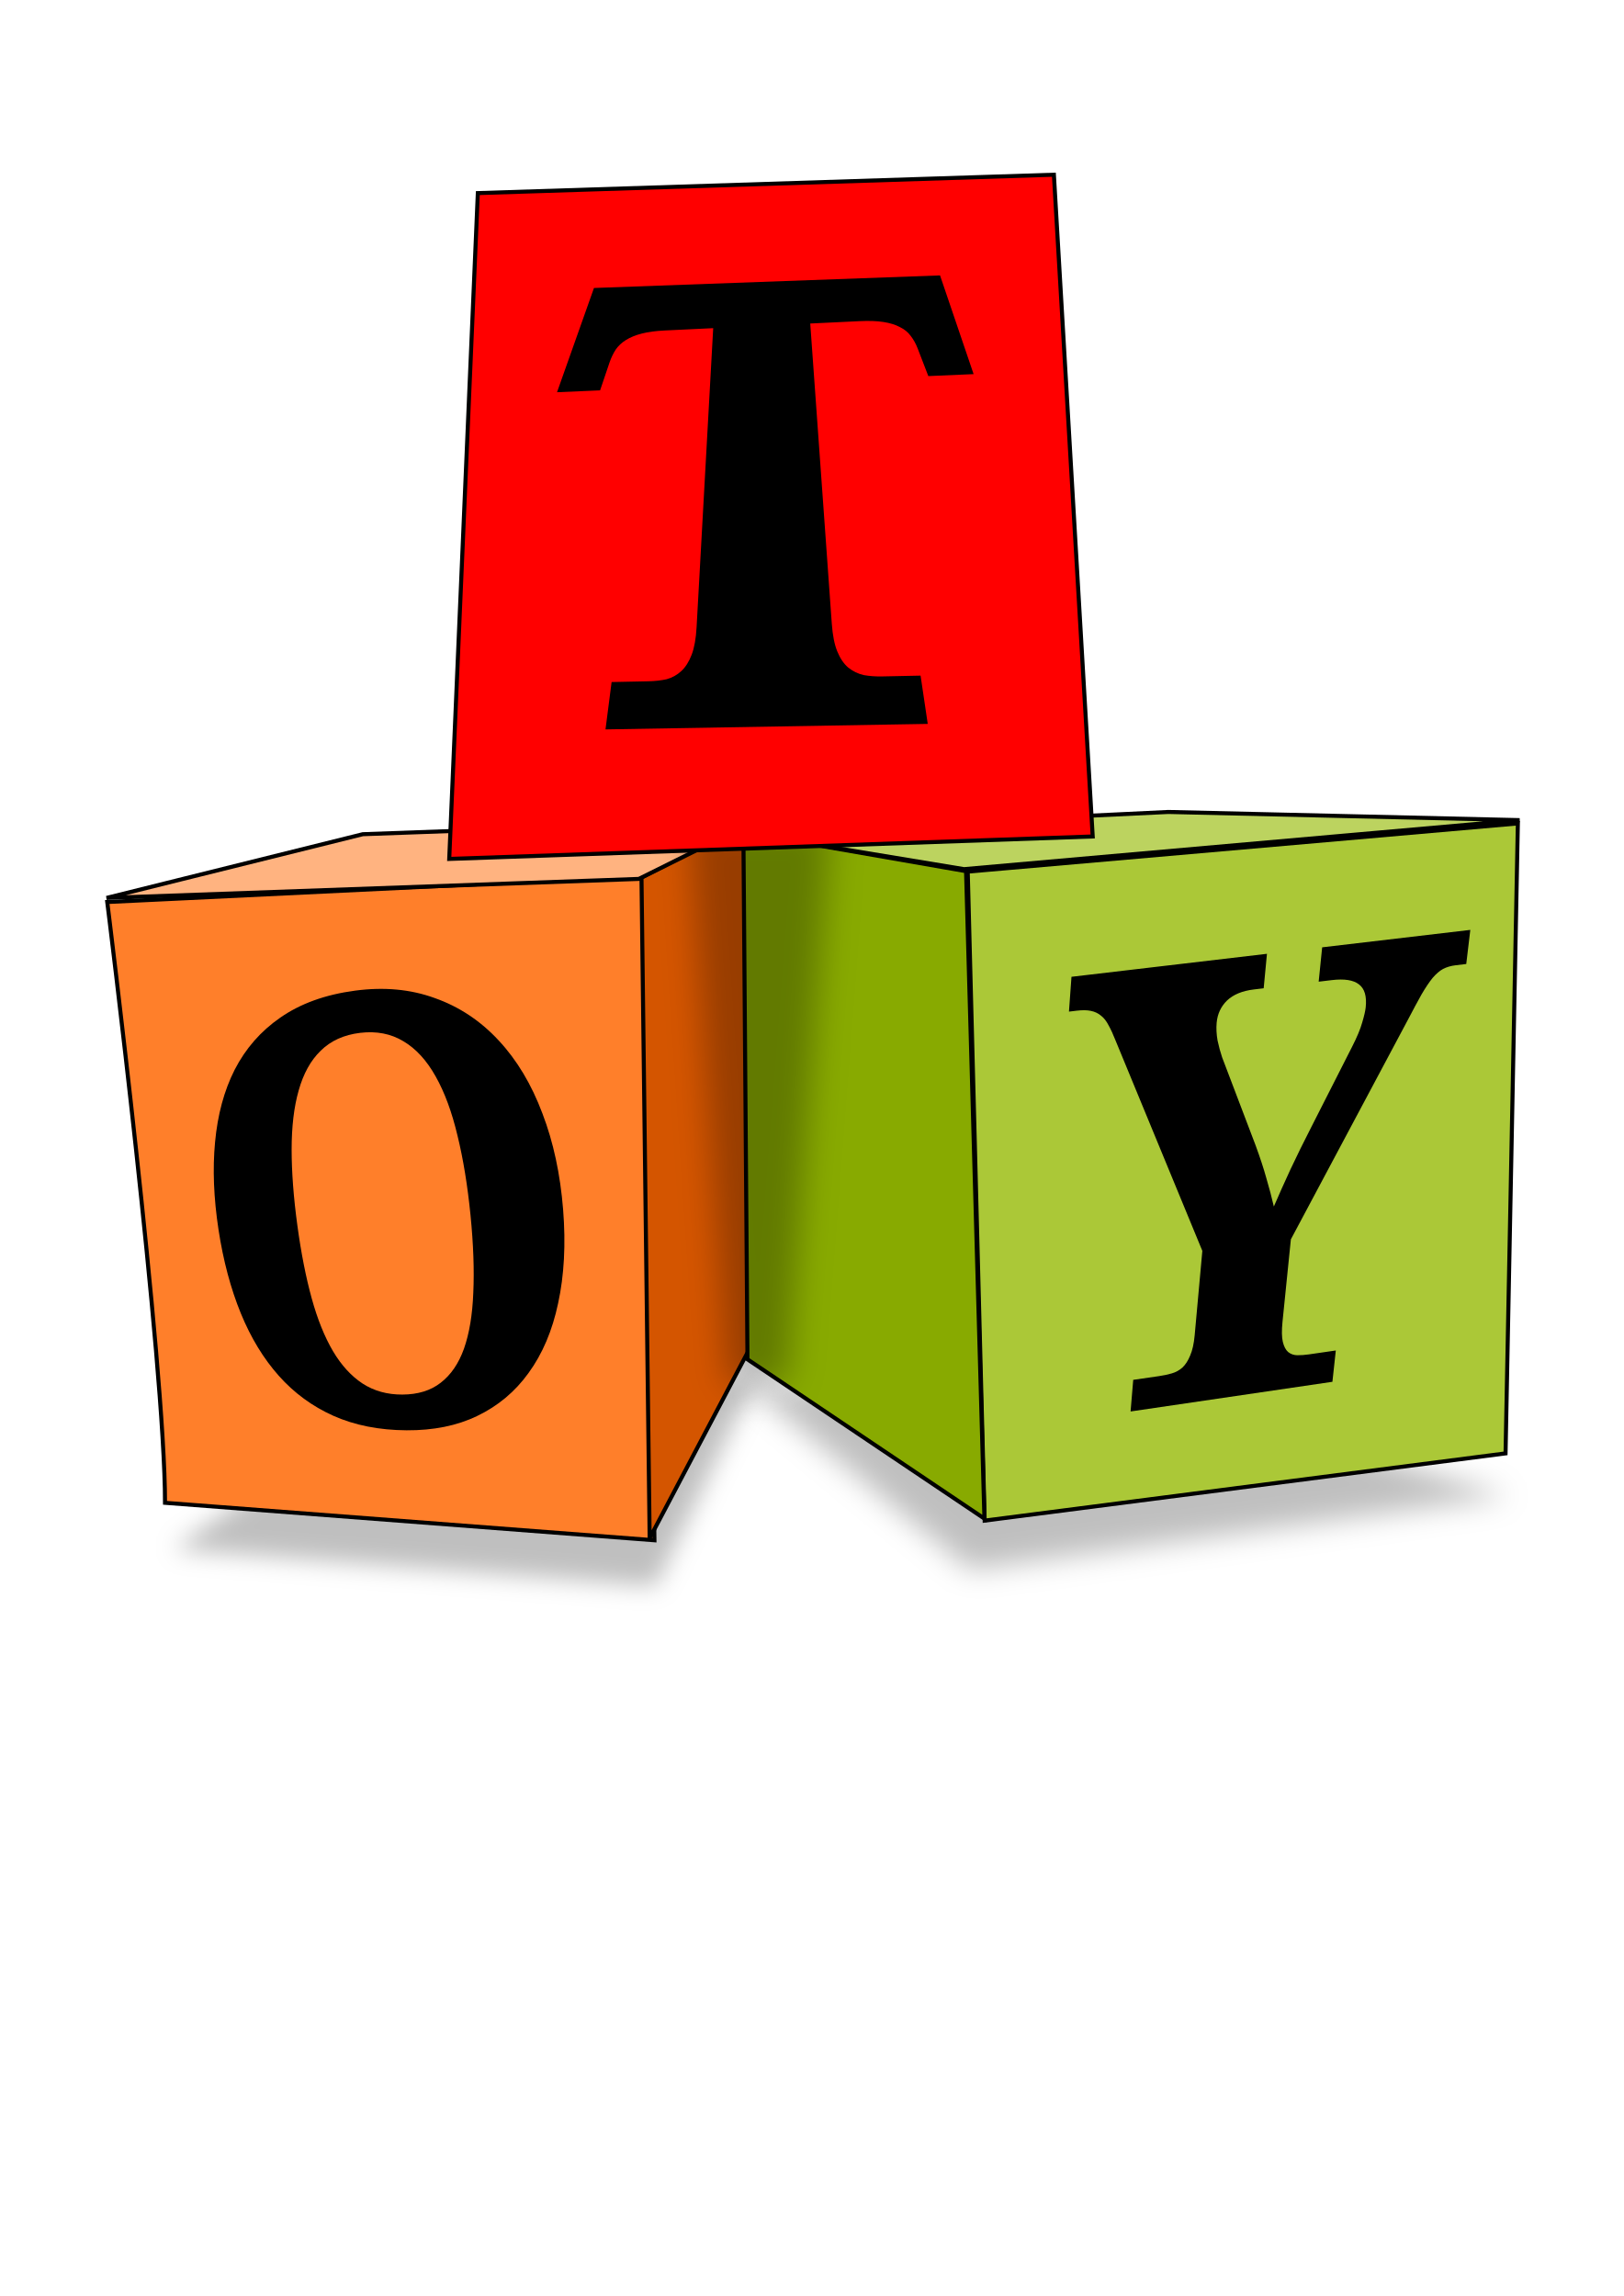
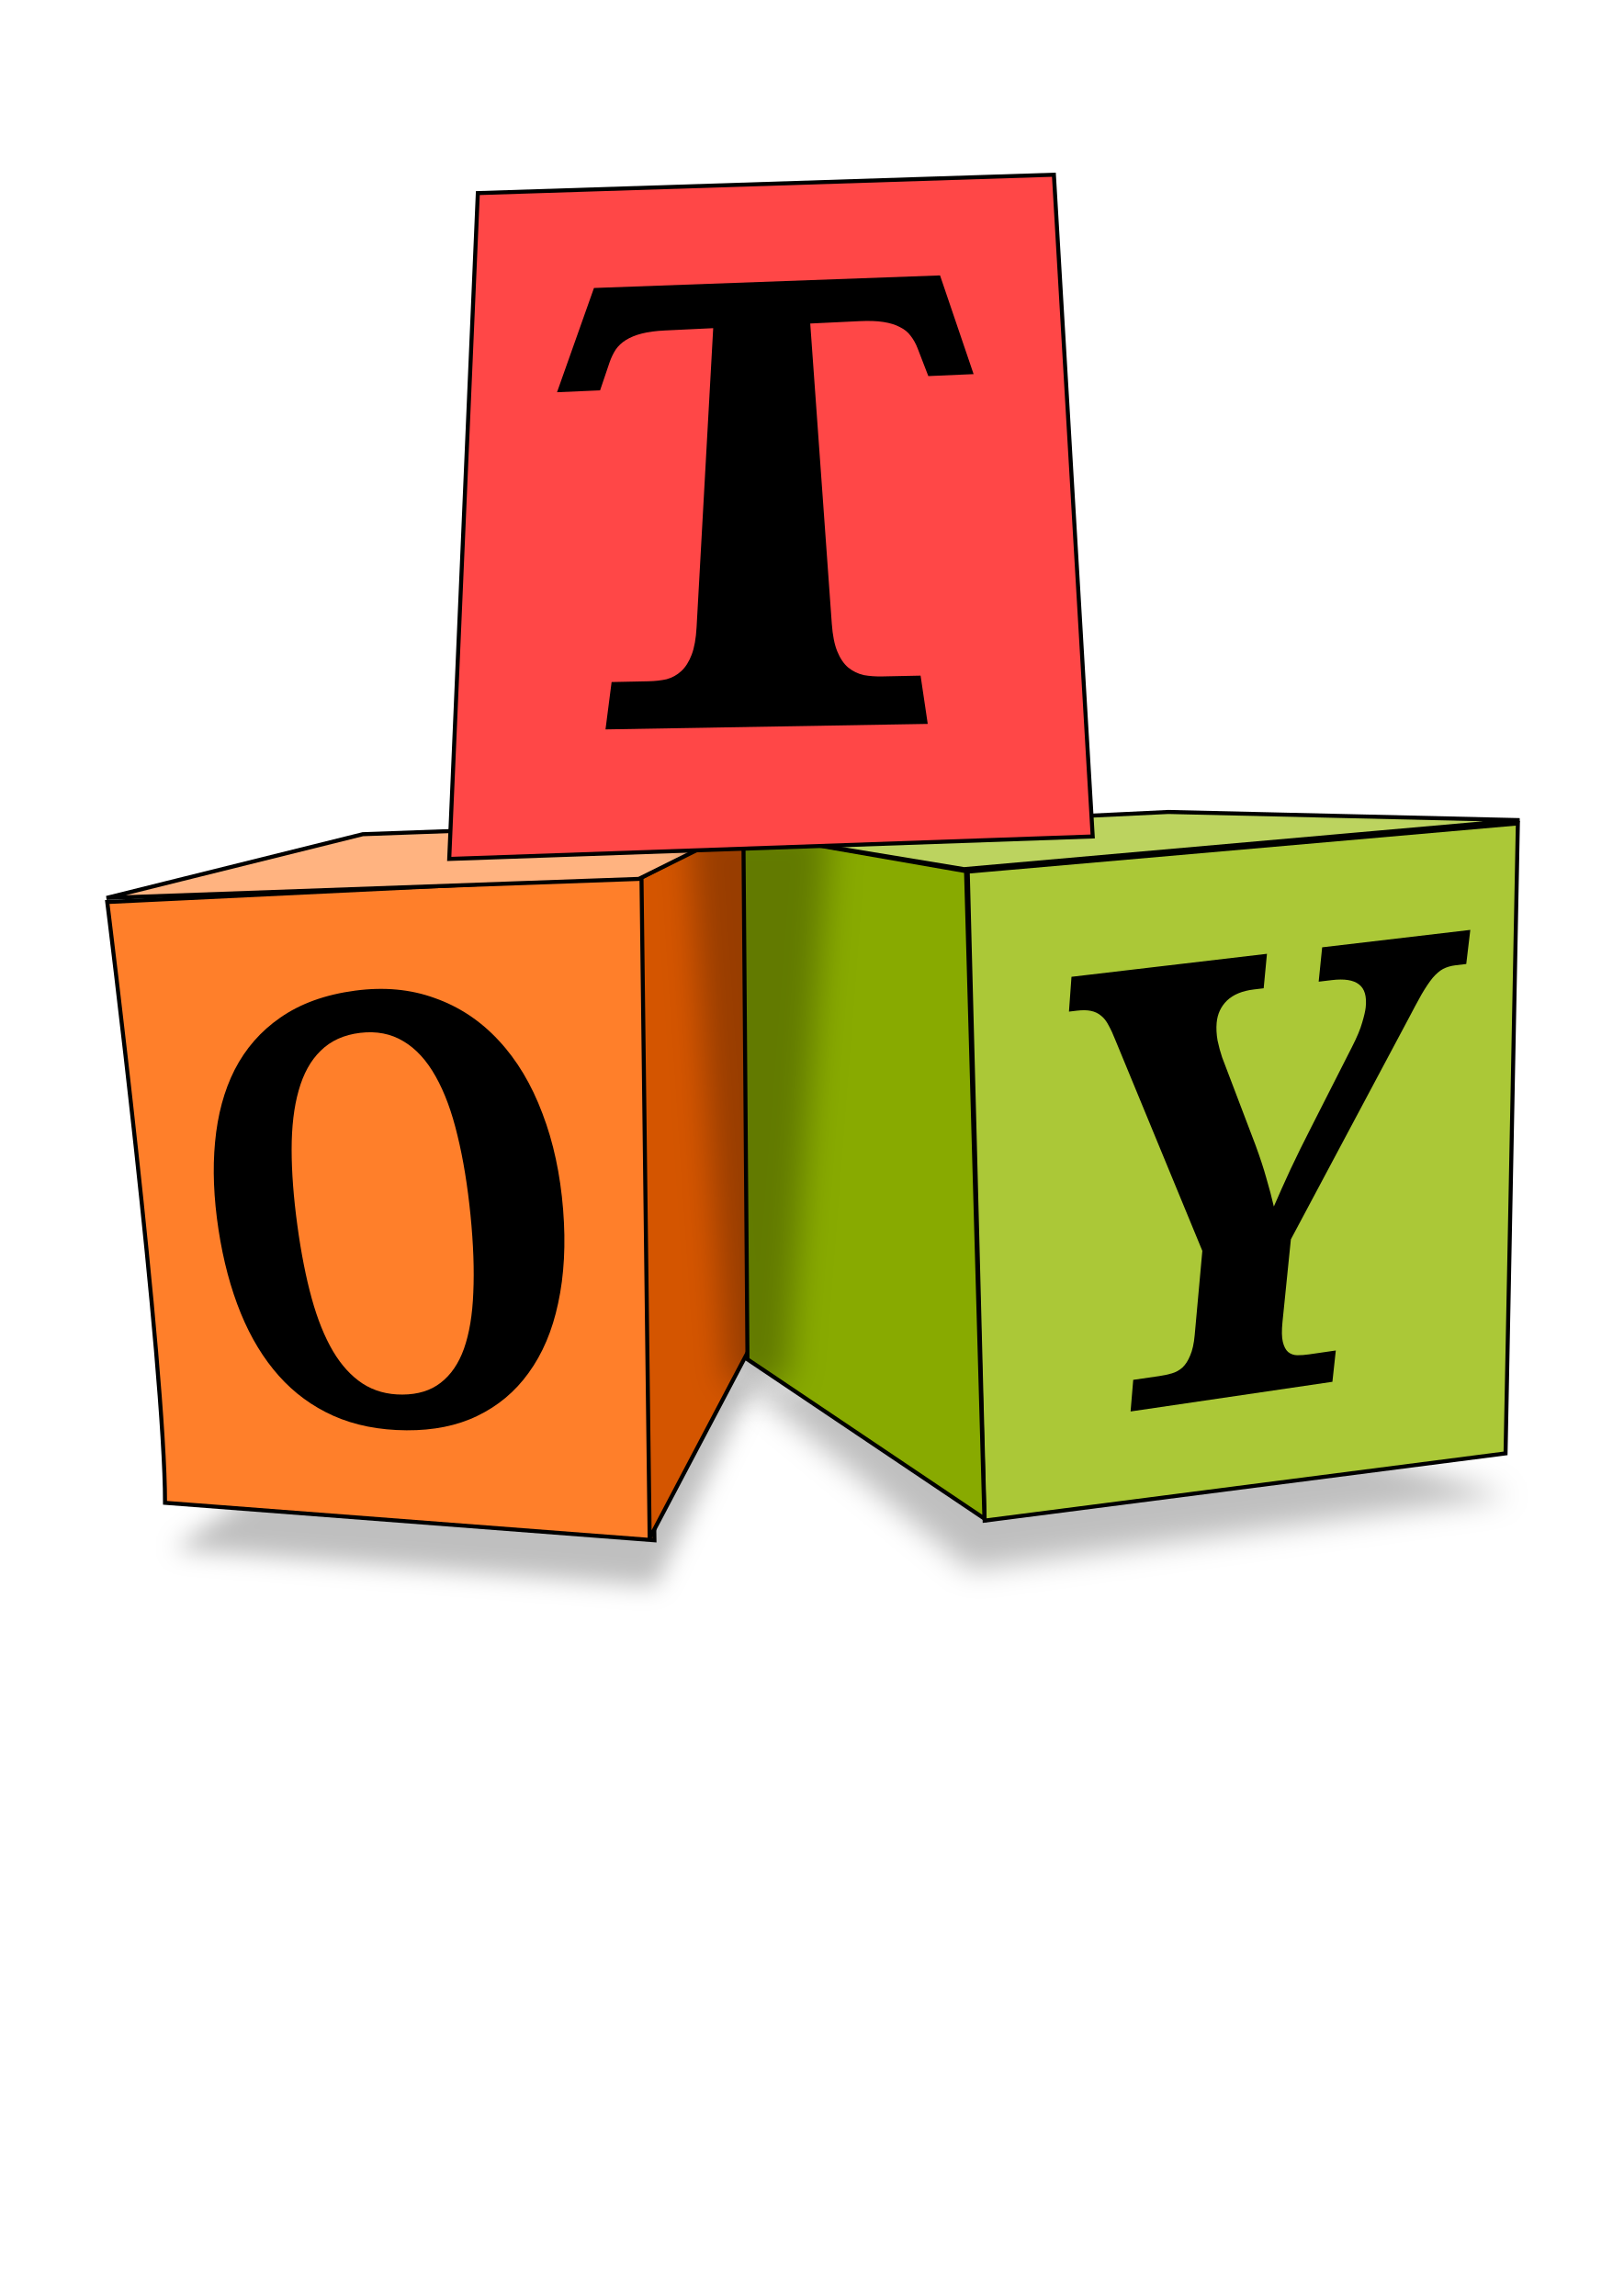
<svg xmlns="http://www.w3.org/2000/svg" width="744.094" height="1052.362" id="svg2" version="1.1">
  <defs id="defs4">
    <filter id="filter3789" x="-0.28" width="1.56" y="-0.073" height="1.146">
      <feGaussianBlur stdDeviation="4.081" id="feGaussianBlur3791" />
    </filter>
    <filter id="filter4145" x="-0.049" width="1.098" y="-0.136" height="1.272">
      <feGaussianBlur stdDeviation="2.924" id="feGaussianBlur4147" />
    </filter>
    <filter id="filter4149" x="-0.046" width="1.091" y="-0.172" height="1.344">
      <feGaussianBlur stdDeviation="3.546" id="feGaussianBlur4151" />
    </filter>
  </defs>
  <g id="layer1">
-     <g id="g4153" transform="matrix(1.853473,0,0,1.853473,-40.87977,-67.55448)">
-       <path id="path4111" d="m 261.922,424.62 133.34,-18.183 -107.076,-31.315 -79.802,5.051 z" style="opacity:0.25;fill:#000000;stroke:none;filter:url(#filter4149)" />
-       <path id="path4109" d="m 64.942,419.569 119.198,9.091 24.244,-50.508 -83.843,-1.01 z" style="opacity:0.25;fill:#000000;stroke:none;filter:url(#filter4145)" />
-       <path id="path2985" d="m 62.857,408.076 c 0,-34.286 -14.286,-148.571 -14.286,-148.571 l 132.597,-6.378 2.699,164.214 z" style="fill:#ff7f2a;stroke:#000000;stroke-width:1px;stroke-linecap:butt;stroke-linejoin:miter;stroke-opacity:1" />
-       <path id="path2987" d="m 265.511,412.479 -4.184,-160.49 136.019,-11.919 -3.045,155.786 z" style="fill:#abc837;stroke:#000000;stroke-width:1px;stroke-linecap:butt;stroke-linejoin:miter;stroke-opacity:1" />
-       <path id="path2989" d="m 180.664,253.459 28.844,-14.905 3.204,121.312 -30.027,56.97 z" style="fill:#d45500;stroke:#000000;stroke-width:1px;stroke-linecap:butt;stroke-linejoin:miter;stroke-opacity:1" />
-       <path id="path2991" d="M 48.398,258.495 111.745,242.739 209.349,239.218 180,253.791 z" style="fill:#ffb380;stroke:#000000;stroke-width:1px;stroke-linecap:butt;stroke-linejoin:miter;stroke-opacity:1" />
-       <path id="path2993" d="m 265.457,411.993 -58.589,-39.396 -1.01,-130.31 55.053,9.596 z" style="fill:#88aa00;stroke:#000000;stroke-width:1px;stroke-linecap:butt;stroke-linejoin:miter;stroke-opacity:1" />
-       <path id="path2995" d="m 310.914,237.236 86.873,2.02 -137.381,12.122 -55.053,-9.091 z" style="fill:#bcd35f;stroke:#000000;stroke-width:1px;stroke-linecap:butt;stroke-linejoin:miter;stroke-opacity:1" />
-       <path id="path3015" d="m 227.5,239.862 -10.714,138.571 -15,0.714 L 192.5,240.576" style="opacity:0.282;fill:#000000;stroke:none;filter:url(#filter3789)" />
-       <path id="path2997" d="M 133.127,248.853 292.226,243.297 282.63,79.652 140.198,84.198 z" style="fill:#ff0000;stroke:#000000;stroke-width:1px;stroke-linecap:butt;stroke-linejoin:miter;stroke-opacity:1" />
-       <g id="text3007-3" style="font-size:139.139px;font-style:normal;font-variant:normal;font-weight:bold;font-stretch:normal;text-align:start;line-height:125%;letter-spacing:0px;word-spacing:0px;writing-mode:lr-tb;text-anchor:start;fill:#000000;fill-opacity:1;stroke:none;font-family:Droid Serif;-inkscape-font-specification:Droid Serif Bold" transform="matrix(0.7440421,-0.01302744,-0.07087798,0.7780381,-93.14482,32.17123)">
-         <path id="path3818" d="m 574.704,463.737 c 0,0 -0.079,-10.05 -0.079,-10.05 0,0 8.549,-1.056 8.549,-1.056 1.481,-0.183 2.843,-0.444 4.085,-0.782 1.301,-0.345 2.424,-0.946 3.369,-1.802 0.945,-0.918 1.683,-2.181 2.214,-3.79 0.591,-1.618 0.886,-3.759 0.885,-6.426 0,0 -0.01,-26.82 -0.01,-26.82 0,0 -35.268,-67.462 -35.268,-67.462 -0.965,-1.926 -1.896,-3.556 -2.793,-4.887 -0.836,-1.339 -1.762,-2.366 -2.778,-3.079 -1.019,-0.782 -2.192,-1.311 -3.519,-1.588 -1.266,-0.283 -2.844,-0.331 -4.734,-0.144 0,0 -2.555,0.253 -2.555,0.253 0,0 -0.219,-11.071 -0.219,-11.071 0,0 64.367,-6.229 64.367,-6.229 0,0 -0.047,10.954 -0.047,10.954 0,0 -3.23,0.32 -3.23,0.32 -3.82,0.378 -6.69,1.505 -8.604,3.38 -1.851,1.868 -2.775,4.212 -2.771,7.031 0.002,1.742 0.281,3.62 0.837,5.634 0.616,1.938 1.292,3.733 2.029,5.385 0,0 13.786,28.153 13.786,28.153 1.903,3.994 3.442,7.529 4.62,10.61 1.234,3.066 2.345,6.072 3.335,9.019 1.282,-3.586 2.748,-7.488 4.399,-11.709 1.716,-4.301 3.618,-8.794 5.706,-13.48 0,0 11.058,-25.146 11.058,-25.146 1.373,-3.104 2.258,-5.668 2.654,-7.69 0.457,-2.097 0.696,-3.711 0.716,-4.84 0.061,-3.526 -0.924,-5.991 -2.958,-7.389 -1.977,-1.407 -5.035,-1.907 -9.174,-1.497 0,0 -4.299,0.426 -4.299,0.426 0,0 0.121,-10.92 0.121,-10.92 0,0 48.779,-4.721 48.779,-4.721 0,0 -0.316,10.831 -0.316,10.831 0,0 -3.502,0.347 -3.502,0.347 -1.558,0.154 -2.914,0.521 -4.066,1.101 -1.092,0.574 -2.164,1.511 -3.215,2.81 -0.99,1.293 -2.051,3.024 -3.181,5.19 -1.069,2.158 -2.359,4.897 -3.87,8.215 0,0 -32.188,69.013 -32.188,69.013 0,0 -0.285,26.229 -0.285,26.229 -0.03,2.779 0.209,4.904 0.719,6.378 0.508,1.472 1.195,2.552 2.06,3.242 0.923,0.682 1.965,1.042 3.127,1.082 1.219,0.033 2.526,-0.037 3.92,-0.209 0,0 8.784,-1.085 8.784,-1.085 0,0 -0.181,9.947 -0.181,9.947 0,0 -66.273,8.322 -66.273,8.322" />
-       </g>
-       <g transform="matrix(0.6460026,-0.03367074,0.03871781,0.7360806,142.6975,128.248)" style="font-size:146.597px;font-style:normal;font-variant:normal;font-weight:bold;font-stretch:normal;text-align:start;line-height:125%;letter-spacing:0px;word-spacing:0px;writing-mode:lr-tb;text-anchor:start;fill:#000000;fill-opacity:1;stroke:none;font-family:Droid Serif;-inkscape-font-specification:Droid Serif Bold" id="text3003-1">
-         <path d="m 11.862,282.2 c 0.363,11.619 -0.912,22.045 -3.786,31.287 -2.759,9.092 -7.005,16.7 -12.698,22.853 -5.529,6.05 -12.363,10.538 -20.463,13.501 -7.899,2.916 -16.978,4.09 -27.211,3.568 -10.543,-0.538 -19.752,-2.596 -27.71,-6.156 -7.833,-3.527 -14.477,-8.296 -19.978,-14.326 -5.497,-6.025 -9.909,-13.206 -13.253,-21.587 -3.372,-8.496 -5.654,-17.962 -6.84,-28.461 -1.202,-10.637 -1.064,-20.424 0.441,-29.358 1.521,-9.135 4.486,-17.112 8.934,-23.908 4.584,-6.914 10.722,-12.48 18.459,-16.667 7.936,-4.337 17.633,-6.934 29.143,-7.742 11.059,-0.776 21.143,0.5 30.165,3.863 9.174,3.318 17.067,8.445 23.618,15.364 6.555,6.854 11.632,15.267 15.204,25.18 3.615,9.77 5.603,20.66 5.976,32.588 m -101.754,0.667 c 0.879,9.32 2.218,17.54 4.015,24.702 1.785,7.112 4.14,13.124 7.07,18.066 2.919,4.871 6.449,8.642 10.606,11.326 4.231,2.696 9.224,4.165 15.011,4.404 5.903,0.244 10.841,-0.838 14.802,-3.266 4.064,-2.45 7.269,-6.113 9.604,-11.009 2.356,-5.012 3.925,-11.22 4.695,-18.647 0.845,-7.51 1.011,-16.172 0.488,-26.011 -0.53,-9.96 -1.65,-18.925 -3.364,-26.85 -1.659,-7.988 -4.042,-14.736 -7.142,-20.206 -3.112,-5.553 -6.99,-9.682 -11.616,-12.369 -4.613,-2.748 -10.066,-3.935 -16.323,-3.569 -6.258,0.366 -11.401,2.143 -15.446,5.31 -4.008,3.064 -7.074,7.392 -9.21,12.962 -2.12,5.442 -3.4,12 -3.855,19.653 -0.45,7.568 -0.224,16.076 0.665,25.505" id="path3899" />
-       </g>
-       <g id="text2999-5" style="font-size:151.788px;font-style:normal;font-variant:normal;font-weight:bold;font-stretch:normal;text-align:start;line-height:125%;letter-spacing:0px;word-spacing:0px;writing-mode:lr-tb;text-anchor:start;fill:#000000;fill-opacity:1;stroke:none;font-family:Droid Serif;-inkscape-font-specification:Droid Serif Bold" transform="matrix(0.5204604,-0.02324685,0.02284254,0.4164851,227.2736,30.13186)">
-         <path id="path3980" d="m -16.024,384.722 c 0.091,6.743 0.707,12.226 1.859,16.379 1.166,4.209 2.744,7.503 4.733,9.856 2.143,2.374 4.561,4.024 7.247,4.938 2.689,0.749 5.582,1.171 8.676,1.263 l 18.206,0.543 2.138,28.781 -152.849,-5.264 4.122,-27.892 17.463,0.521 c 3.124,0.093 6.016,-0.15 8.671,-0.73 2.669,-0.743 5.069,-2.229 7.191,-4.449 2.109,-2.206 3.89,-5.367 5.34,-9.456 1.432,-4.039 2.441,-9.421 3.03,-16.077 l 15.648,-176.726 -23.008,0.093 c -4.283,0.017 -7.924,0.417 -10.932,1.2 -3.016,0.786 -5.587,1.921 -7.719,3.413 -2.036,1.421 -3.726,3.207 -5.072,5.364 -1.263,2.178 -2.354,4.661 -3.272,7.46 l -5.214,16.317 -20.461,-0.03 20.221,-60.767 164.328,1.704 13.341,59.356 -21.509,-0.032 -4.354,-16.722 c -0.744,-2.863 -1.743,-5.401 -2.994,-7.623 -1.14,-2.2 -2.768,-4.016 -4.88,-5.454 -2.008,-1.508 -4.549,-2.648 -7.621,-3.426 -3.059,-0.774 -6.796,-1.15 -11.216,-1.133 l -23.53,0.095 2.415,178.499" />
-       </g>
+     <path style="opacity:0.25;fill:#000000;stroke:none;filter:url(#filter4149)" d="m 261.922,424.62 133.34,-18.183 -107.076,-31.315 -79.802,5.051 z" id="path4111" transform="matrix(1.853473,0,0,1.853473,-40.87977,-67.55448)" />
+     <path style="opacity:0.25;fill:#000000;stroke:none;filter:url(#filter4145)" d="m 64.942,419.569 119.198,9.091 24.244,-50.508 -83.843,-1.01 z" id="path4109" transform="matrix(1.853473,0,0,1.853473,-40.87977,-67.55448)" />
+     <path style="fill:#ff7f2a;stroke:#000000;stroke-width:1.853px;stroke-linecap:butt;stroke-linejoin:miter;stroke-opacity:1" d="m 75.624,688.804 c 0,-63.548 -26.478,-275.373 -26.478,-275.373 l 245.765,-11.821 5.002,304.366 z" id="path2985" />
+     <path style="fill:#abc837;stroke:#000000;stroke-width:1.853px;stroke-linecap:butt;stroke-linejoin:miter;stroke-opacity:1" d="m 451.238,696.964 -7.755,-297.464 252.107,-22.091 -5.644,288.745 z" id="path2987" />
+     <path style="fill:#d45500;stroke:#000000;stroke-width:1.853px;stroke-linecap:butt;stroke-linejoin:miter;stroke-opacity:1" d="m 293.975,402.225 53.461,-27.625 5.938,224.849 -55.655,105.592 z" id="path2989" />
+     <path style="fill:#ffb380;stroke:#000000;stroke-width:1.853px;stroke-linecap:butt;stroke-linejoin:miter;stroke-opacity:1" d="M 48.825,411.559 166.238,382.355 347.143,375.83 292.745,402.84 z" id="path2991" />
+     <path style="fill:#88aa00;stroke:#000000;stroke-width:1.853px;stroke-linecap:butt;stroke-linejoin:miter;stroke-opacity:1" d="M 451.138,696.063 342.545,623.044 340.673,381.518 442.713,399.305 z" id="path2993" />
+     <path style="fill:#bcd35f;stroke:#000000;stroke-width:1.853px;stroke-linecap:butt;stroke-linejoin:miter;stroke-opacity:1" d="M 535.391,372.157 696.408,375.901 441.777,398.369 339.737,381.518 z" id="path2995" />
+     <path style="opacity:0.282;fill:#000000;stroke:none;filter:url(#filter3789)" d="m 227.5,239.862 -10.714,138.571 -15,0.714 L 192.5,240.576" id="path3015" transform="matrix(1.853473,0,0,1.853473,-40.87977,-67.55448)" />
+     <path style="fill:#ff4747;stroke:#000000;stroke-width:1.853px;stroke-linecap:butt;stroke-linejoin:miter;stroke-opacity:1;fill-opacity:1" d="M 205.868,393.688 500.754,383.39 482.967,80.079 218.974,88.504 z" id="path2997" />
+     <g transform="matrix(1.379062,-0.02414601,-0.1313705,1.442073,-213.5212,-7.925967)" style="font-size:139.139px;font-style:normal;font-variant:normal;font-weight:bold;font-stretch:normal;text-align:start;line-height:125%;letter-spacing:0px;word-spacing:0px;writing-mode:lr-tb;text-anchor:start;fill:#000000;fill-opacity:1;stroke:none;font-family:Droid Serif;-inkscape-font-specification:Droid Serif Bold" id="text3007-3">
+       <path d="m 574.704,463.737 c 0,0 -0.079,-10.05 -0.079,-10.05 0,0 8.549,-1.056 8.549,-1.056 1.481,-0.183 2.843,-0.444 4.085,-0.782 1.301,-0.345 2.424,-0.946 3.369,-1.802 0.945,-0.918 1.683,-2.181 2.214,-3.79 0.591,-1.618 0.886,-3.759 0.885,-6.426 0,0 -0.01,-26.82 -0.01,-26.82 0,0 -35.268,-67.462 -35.268,-67.462 -0.965,-1.926 -1.896,-3.556 -2.793,-4.887 -0.836,-1.339 -1.762,-2.366 -2.778,-3.079 -1.019,-0.782 -2.192,-1.311 -3.519,-1.588 -1.266,-0.283 -2.844,-0.331 -4.734,-0.144 0,0 -2.555,0.253 -2.555,0.253 0,0 -0.219,-11.071 -0.219,-11.071 0,0 64.367,-6.229 64.367,-6.229 0,0 -0.047,10.954 -0.047,10.954 0,0 -3.23,0.32 -3.23,0.32 -3.82,0.378 -6.69,1.505 -8.604,3.38 -1.851,1.868 -2.775,4.212 -2.771,7.031 0.002,1.742 0.281,3.62 0.837,5.634 0.616,1.938 1.292,3.733 2.029,5.385 0,0 13.786,28.153 13.786,28.153 1.903,3.994 3.442,7.529 4.62,10.61 1.234,3.066 2.345,6.072 3.335,9.019 1.282,-3.586 2.748,-7.488 4.399,-11.709 1.716,-4.301 3.618,-8.794 5.706,-13.48 0,0 11.058,-25.146 11.058,-25.146 1.373,-3.104 2.258,-5.668 2.654,-7.69 0.457,-2.097 0.696,-3.711 0.716,-4.84 0.061,-3.526 -0.924,-5.991 -2.958,-7.389 -1.977,-1.407 -5.035,-1.907 -9.174,-1.497 0,0 -4.299,0.426 -4.299,0.426 0,0 0.121,-10.92 0.121,-10.92 0,0 48.779,-4.721 48.779,-4.721 0,0 -0.316,10.831 -0.316,10.831 0,0 -3.502,0.347 -3.502,0.347 -1.558,0.154 -2.914,0.521 -4.066,1.101 -1.092,0.574 -2.164,1.511 -3.215,2.81 -0.99,1.293 -2.051,3.024 -3.181,5.19 -1.069,2.158 -2.359,4.897 -3.87,8.215 0,0 -32.188,69.013 -32.188,69.013 0,0 -0.285,26.229 -0.285,26.229 -0.03,2.779 0.209,4.904 0.719,6.378 0.508,1.472 1.195,2.552 2.06,3.242 0.923,0.682 1.965,1.042 3.127,1.082 1.219,0.033 2.526,-0.037 3.92,-0.209 0,0 8.784,-1.085 8.784,-1.085 0,0 -0.181,9.947 -0.181,9.947 0,0 -66.273,8.322 -66.273,8.322" id="path3818" />
+     </g>
+     <g id="text3003-1" style="font-size:146.597px;font-style:normal;font-variant:normal;font-weight:bold;font-stretch:normal;text-align:start;line-height:125%;letter-spacing:0px;word-spacing:0px;writing-mode:lr-tb;text-anchor:start;fill:#000000;fill-opacity:1;stroke:none;font-family:Droid Serif;-inkscape-font-specification:Droid Serif Bold" transform="matrix(1.197349,-0.06240782,0.07176243,1.364306,223.6063,170.1498)">
+       <path id="path3899" d="m 11.862,282.2 c 0.363,11.619 -0.912,22.045 -3.786,31.287 -2.759,9.092 -7.005,16.7 -12.698,22.853 -5.529,6.05 -12.363,10.538 -20.463,13.501 -7.899,2.916 -16.978,4.09 -27.211,3.568 -10.543,-0.538 -19.752,-2.596 -27.71,-6.156 -7.833,-3.527 -14.477,-8.296 -19.978,-14.326 -5.497,-6.025 -9.909,-13.206 -13.253,-21.587 -3.372,-8.496 -5.654,-17.962 -6.84,-28.461 -1.202,-10.637 -1.064,-20.424 0.441,-29.358 1.521,-9.135 4.486,-17.112 8.934,-23.908 4.584,-6.914 10.722,-12.48 18.459,-16.667 7.936,-4.337 17.633,-6.934 29.143,-7.742 11.059,-0.776 21.143,0.5 30.165,3.863 9.174,3.318 17.067,8.445 23.618,15.364 6.555,6.854 11.632,15.267 15.204,25.18 3.615,9.77 5.603,20.66 5.976,32.588 m -101.754,0.667 c 0.879,9.32 2.218,17.54 4.015,24.702 1.785,7.112 4.14,13.124 7.07,18.066 2.919,4.871 6.449,8.642 10.606,11.326 4.231,2.696 9.224,4.165 15.011,4.404 5.903,0.244 10.841,-0.838 14.802,-3.266 4.064,-2.45 7.269,-6.113 9.604,-11.009 2.356,-5.012 3.925,-11.22 4.695,-18.647 0.845,-7.51 1.011,-16.172 0.488,-26.011 -0.53,-9.96 -1.65,-18.925 -3.364,-26.85 -1.659,-7.988 -4.042,-14.736 -7.142,-20.206 -3.112,-5.553 -6.99,-9.682 -11.616,-12.369 -4.613,-2.748 -10.066,-3.935 -16.323,-3.569 -6.258,0.366 -11.401,2.143 -15.446,5.31 -4.008,3.064 -7.074,7.392 -9.21,12.962 -2.12,5.442 -3.4,12 -3.855,19.653 -0.45,7.568 -0.224,16.076 0.665,25.505" />
+     </g>
+     <g transform="matrix(0.9646596,-0.04308742,0.04233804,0.7719441,380.3658,-11.70589)" style="font-size:151.788px;font-style:normal;font-variant:normal;font-weight:bold;font-stretch:normal;text-align:start;line-height:125%;letter-spacing:0px;word-spacing:0px;writing-mode:lr-tb;text-anchor:start;fill:#000000;fill-opacity:1;stroke:none;font-family:Droid Serif;-inkscape-font-specification:Droid Serif Bold" id="text2999-5">
+       <path d="m -16.024,384.722 c 0.091,6.743 0.707,12.226 1.859,16.379 1.166,4.209 2.744,7.503 4.733,9.856 2.143,2.374 4.561,4.024 7.247,4.938 2.689,0.749 5.582,1.171 8.676,1.263 l 18.206,0.543 2.138,28.781 -152.849,-5.264 4.122,-27.892 17.463,0.521 c 3.124,0.093 6.016,-0.15 8.671,-0.73 2.669,-0.743 5.069,-2.229 7.191,-4.449 2.109,-2.206 3.89,-5.367 5.34,-9.456 1.432,-4.039 2.441,-9.421 3.03,-16.077 l 15.648,-176.726 -23.008,0.093 c -4.283,0.017 -7.924,0.417 -10.932,1.2 -3.016,0.786 -5.587,1.921 -7.719,3.413 -2.036,1.421 -3.726,3.207 -5.072,5.364 -1.263,2.178 -2.354,4.661 -3.272,7.46 l -5.214,16.317 -20.461,-0.03 20.221,-60.767 164.328,1.704 13.341,59.356 -21.509,-0.032 -4.354,-16.722 c -0.744,-2.863 -1.743,-5.401 -2.994,-7.623 -1.14,-2.2 -2.768,-4.016 -4.88,-5.454 -2.008,-1.508 -4.549,-2.648 -7.621,-3.426 -3.059,-0.774 -6.796,-1.15 -11.216,-1.133 l -23.53,0.095 2.415,178.499" id="path3980" />
    </g>
  </g>
</svg>
